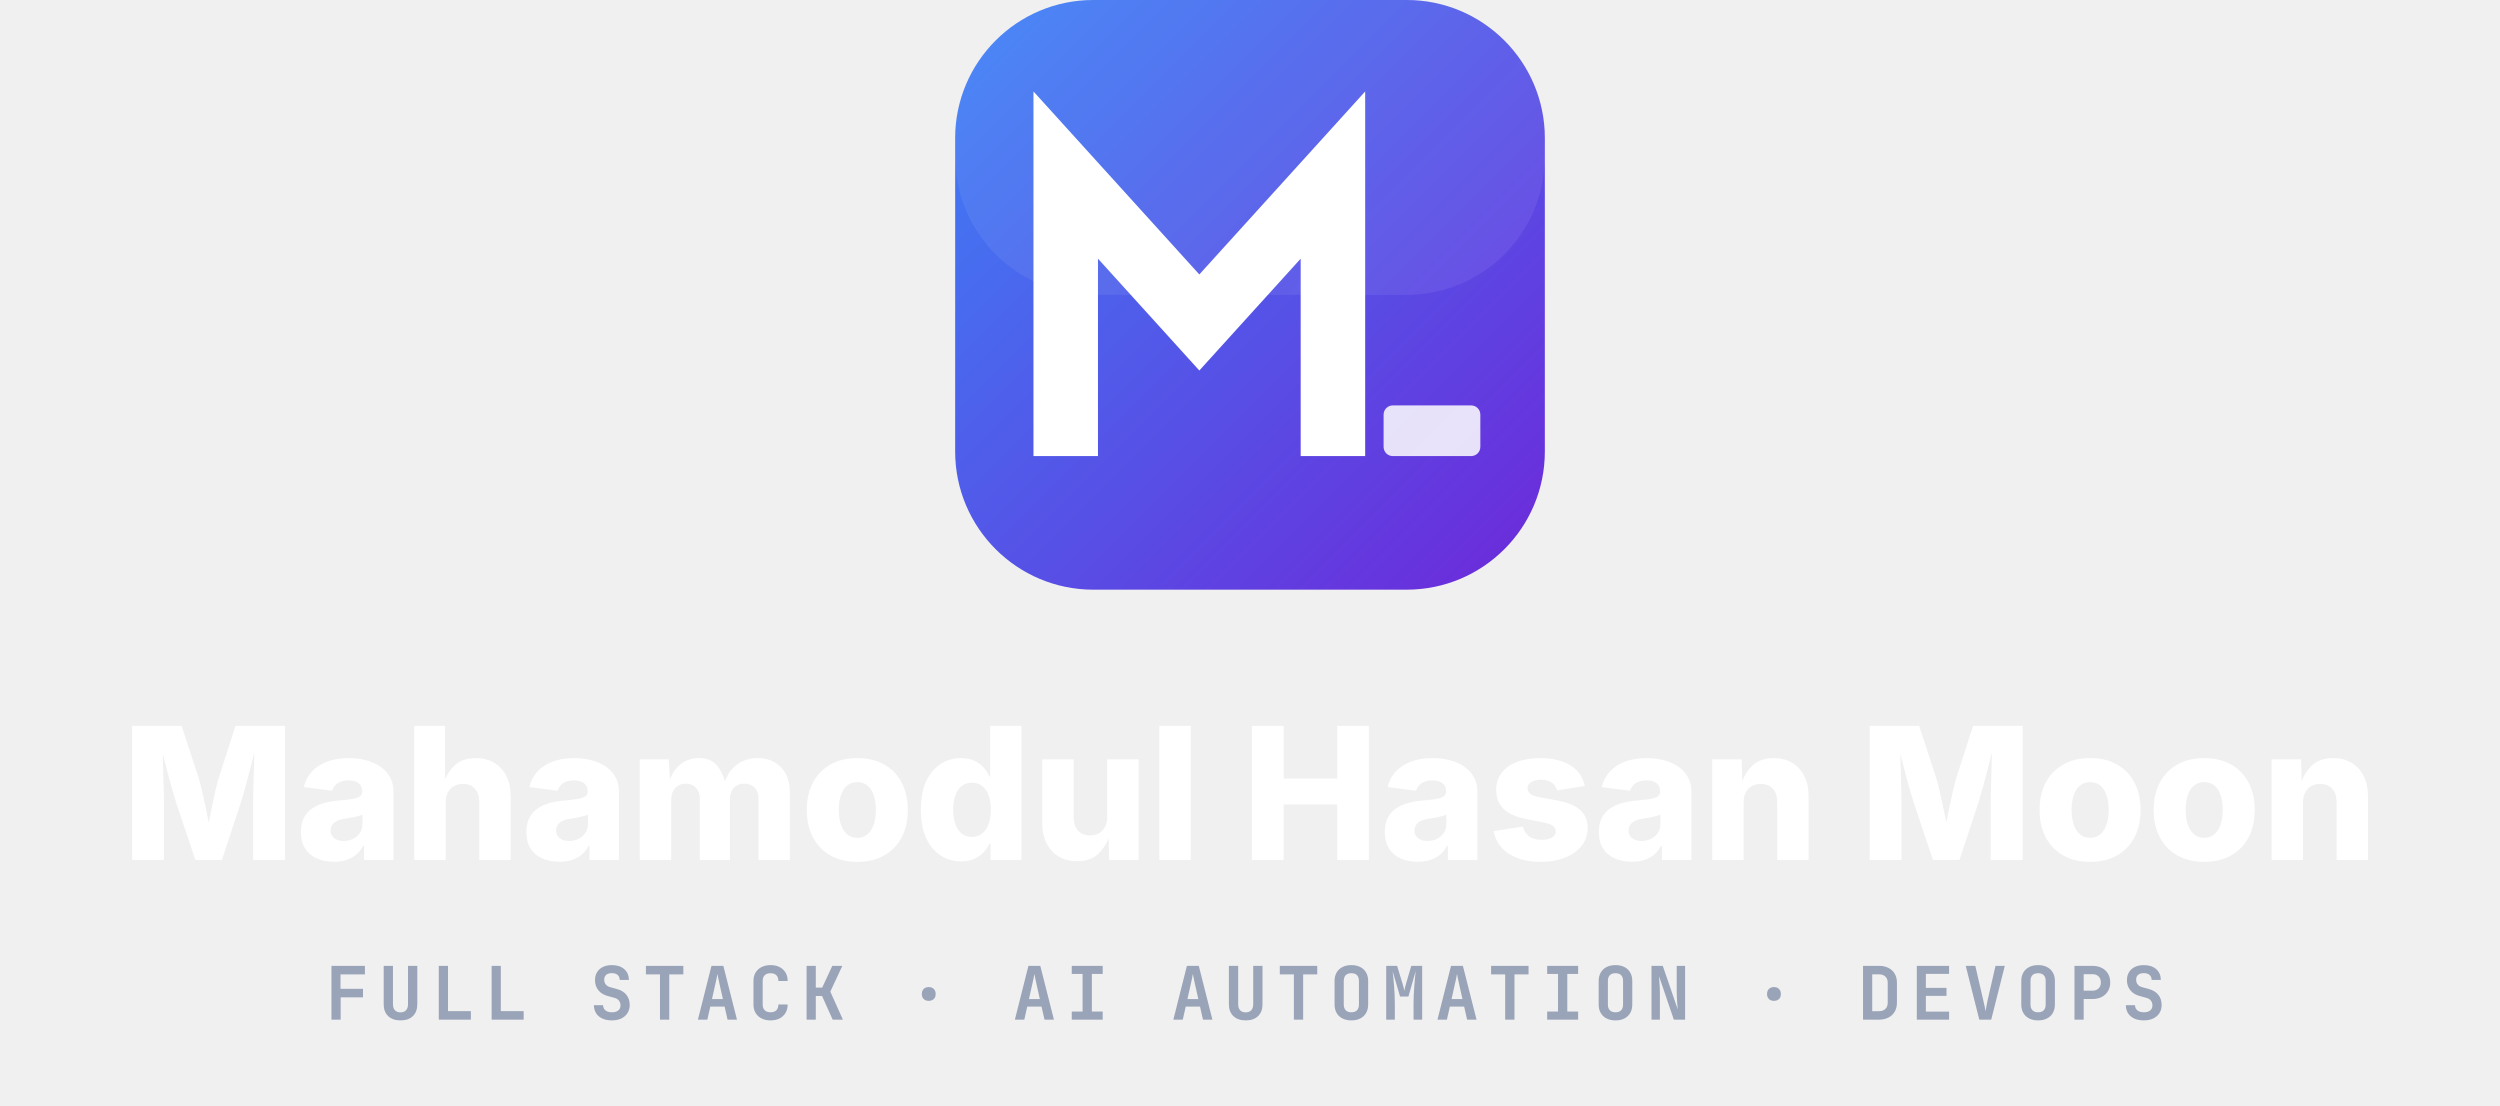
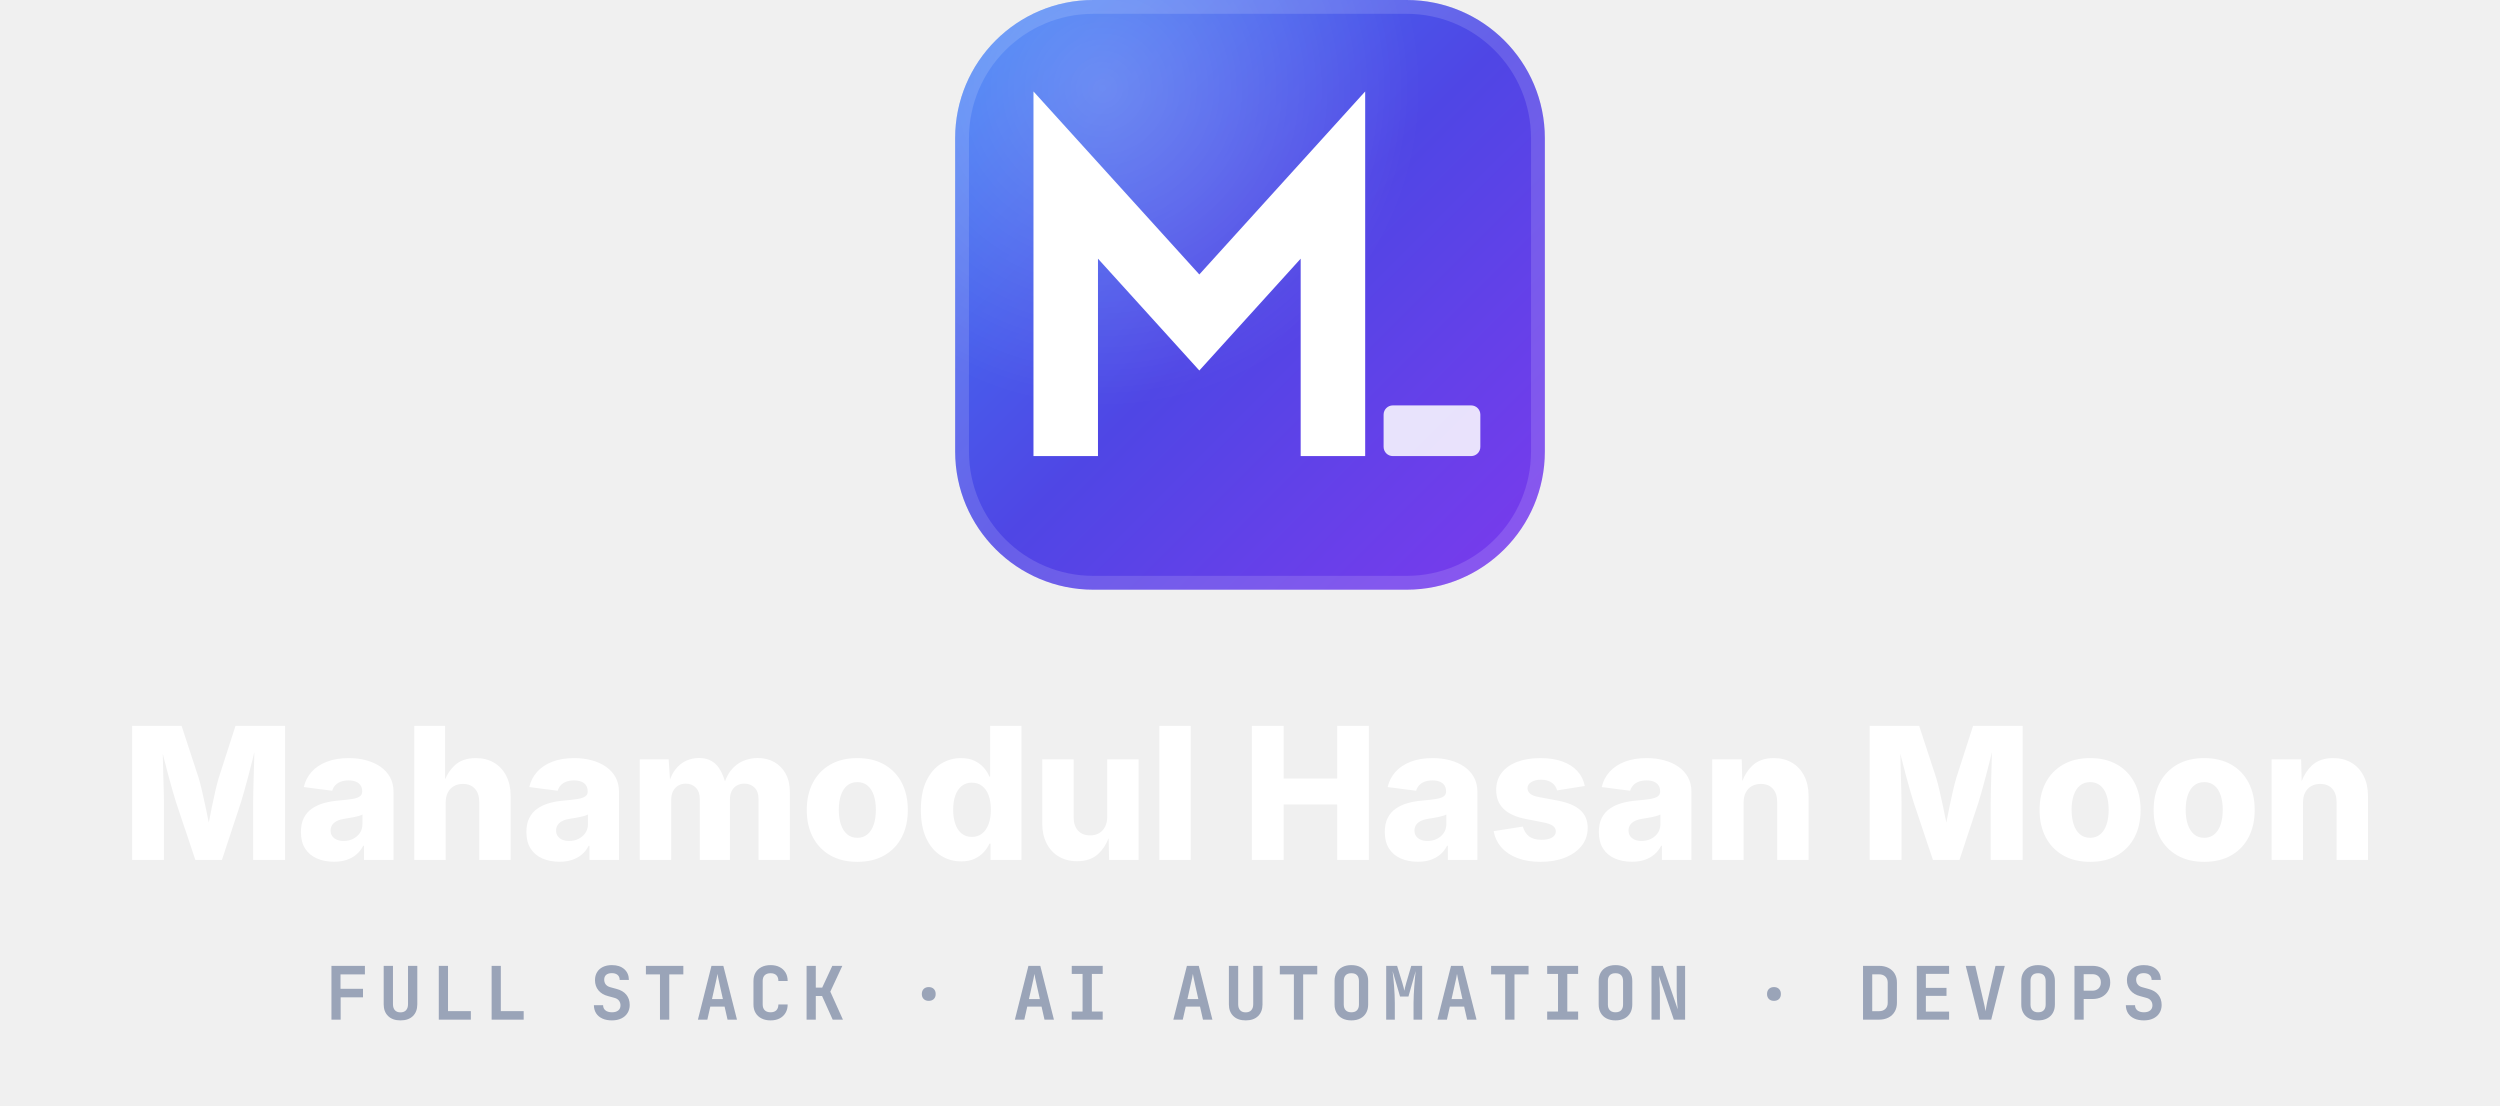
<svg xmlns="http://www.w3.org/2000/svg" viewBox="0 0 407 180" width="407" height="180" role="img" aria-label="Mahamodul Hasan Moon logo">
  <defs>
    <linearGradient id="g" x1="0" y1="0" x2="1" y2="1">
      <stop offset="0" stop-color="#3b82f6" />
-       <stop offset="1" stop-color="#6d28d9" />
+       <stop offset=".5" stop-color="#4f46e5" />
+       <stop offset="1" stop-color="#7c3aed" />
    </linearGradient>
+     <radialGradient id="sglow" cx=".25" cy=".15" r=".9">
+       <stop offset="0" stop-color="#ffffff" stop-opacity=".22" />
+       <stop offset=".6" stop-color="#ffffff" stop-opacity="0" />
+     </radialGradient>
  </defs>
  <g transform="translate(155.5 0) scale(1.5)">
    <rect width="64" height="64" rx="15" fill="url(#g)" />
-     <rect width="64" height="32" rx="15" fill="#ffffff" opacity=".07" />
+     <rect width="64" height="64" rx="15" fill="url(#sglow)" />
+     <rect x=".75" y=".75" width="62.5" height="62.5" rx="14.25" fill="none" stroke="#ffffff" stroke-opacity=".14" stroke-width="1.5" />
    <path d="M12 46 V19 L26.5 35 L41 19 V46" fill="none" stroke="#ffffff" stroke-width="7" stroke-linecap="square" stroke-linejoin="miter" stroke-miterlimit="10" />
    <rect x="46.5" y="44" width="10.5" height="5.5" rx="1" fill="#ffffff" opacity=".85" />
  </g>
  <path d="M21.508 140.0V118.174H29.564L32.348 126.67Q32.582 127.446 32.882 128.728Q33.183 130.01 33.49 131.475Q33.754 132.734 33.988 133.921Q34.208 132.749 34.472 131.475Q34.765 130.01 35.065 128.735Q35.365 127.461 35.6 126.67L38.339 118.174H46.41V140.0H41.21V130.596Q41.21 129.863 41.239 128.713Q41.269 127.563 41.305 126.216Q41.342 124.868 41.386 123.491Q41.4 122.949 41.4 122.437Q41.269 123.022 41.122 123.638Q40.771 125.029 40.426 126.348Q40.082 127.666 39.767 128.765Q39.452 129.863 39.232 130.596L36.127 140.0H31.806L28.656 130.596Q28.437 129.878 28.114 128.779Q27.792 127.681 27.44 126.362Q27.089 125.044 26.737 123.652Q26.62 123.169 26.503 122.7Q26.503 123.081 26.518 123.462Q26.547 124.824 26.583 126.187Q26.62 127.549 26.657 128.699Q26.693 129.849 26.693 130.596V140.0Z M54.379 140.293Q52.812 140.293 51.588 139.758Q50.365 139.224 49.677 138.147Q48.988 137.07 48.988 135.459Q48.988 134.097 49.464 133.159Q49.94 132.222 50.79 131.636Q51.64 131.05 52.738 130.742Q53.837 130.435 55.082 130.332Q56.474 130.215 57.323 130.076Q58.173 129.937 58.568 129.658Q58.964 129.38 58.964 128.882V128.823Q58.964 128.252 58.7 127.856Q58.437 127.461 57.938 127.256Q57.44 127.051 56.737 127.051Q56.034 127.051 55.485 127.256Q54.936 127.461 54.584 127.842Q54.232 128.223 54.086 128.735L49.457 128.135Q49.779 126.729 50.724 125.667Q51.669 124.604 53.2 124.011Q54.73 123.418 56.781 123.418Q58.305 123.418 59.63 123.777Q60.956 124.136 61.952 124.832Q62.948 125.527 63.505 126.545Q64.062 127.563 64.062 128.882V140.0H59.257V137.7H59.125Q58.686 138.55 58.004 139.121Q57.323 139.692 56.422 139.993Q55.521 140.293 54.379 140.293ZM55.932 136.909Q56.796 136.909 57.492 136.558Q58.188 136.206 58.598 135.591Q59.008 134.976 59.008 134.17V132.603Q58.788 132.72 58.458 132.822Q58.129 132.925 57.733 133.005Q57.338 133.086 56.942 133.152Q56.547 133.218 56.181 133.276Q55.434 133.379 54.906 133.628Q54.379 133.877 54.101 134.272Q53.822 134.668 53.822 135.225Q53.822 135.767 54.101 136.14Q54.379 136.514 54.848 136.711Q55.316 136.909 55.932 136.909Z M72.558 130.654V140.0H67.445V118.174H72.455V126.875Q73.041 125.527 74.022 124.604Q75.297 123.418 77.465 123.418Q79.179 123.418 80.453 124.18Q81.728 124.941 82.431 126.333Q83.134 127.725 83.134 129.57V140.0H78.021V130.566Q78.021 129.189 77.318 128.406Q76.615 127.622 75.355 127.622Q74.535 127.622 73.898 127.981Q73.261 128.34 72.909 129.014Q72.558 129.688 72.558 130.654Z M91.088 140.293Q89.521 140.293 88.297 139.758Q87.074 139.224 86.386 138.147Q85.697 137.07 85.697 135.459Q85.697 134.097 86.173 133.159Q86.649 132.222 87.499 131.636Q88.349 131.05 89.447 130.742Q90.546 130.435 91.791 130.332Q93.183 130.215 94.032 130.076Q94.882 129.937 95.277 129.658Q95.673 129.38 95.673 128.882V128.823Q95.673 128.252 95.409 127.856Q95.146 127.461 94.647 127.256Q94.149 127.051 93.446 127.051Q92.743 127.051 92.194 127.256Q91.645 127.461 91.293 127.842Q90.941 128.223 90.795 128.735L86.166 128.135Q86.488 126.729 87.433 125.667Q88.378 124.604 89.909 124.011Q91.439 123.418 93.49 123.418Q95.014 123.418 96.339 123.777Q97.665 124.136 98.661 124.832Q99.657 125.527 100.214 126.545Q100.771 127.563 100.771 128.882V140.0H95.966V137.7H95.834Q95.395 138.55 94.713 139.121Q94.032 139.692 93.131 139.993Q92.23 140.293 91.088 140.293ZM92.641 136.909Q93.505 136.909 94.201 136.558Q94.896 136.206 95.307 135.591Q95.717 134.976 95.717 134.17V132.603Q95.497 132.72 95.167 132.822Q94.838 132.925 94.442 133.005Q94.047 133.086 93.651 133.152Q93.256 133.218 92.89 133.276Q92.143 133.379 91.615 133.628Q91.088 133.877 90.81 134.272Q90.531 134.668 90.531 135.225Q90.531 135.767 90.81 136.14Q91.088 136.514 91.557 136.711Q92.025 136.909 92.641 136.909Z M104.154 140.0V123.623H108.856L109.076 126.904Q109.428 125.952 109.94 125.293Q110.688 124.312 111.691 123.857Q112.694 123.403 113.808 123.403Q115.565 123.403 116.649 124.531Q117.484 125.425 118.026 127.197Q118.407 126.172 118.979 125.439Q119.828 124.37 120.971 123.887Q122.113 123.403 123.344 123.403Q124.882 123.403 126.061 124.07Q127.24 124.736 127.914 125.974Q128.588 127.212 128.588 128.955V140.0H123.49V130.112Q123.49 128.867 122.838 128.223Q122.187 127.578 121.176 127.578Q120.458 127.578 119.923 127.9Q119.389 128.223 119.11 128.801Q118.832 129.38 118.832 130.171V140.0H113.925V130.039Q113.925 128.911 113.295 128.245Q112.665 127.578 111.64 127.578Q110.937 127.578 110.402 127.9Q109.867 128.223 109.567 128.816Q109.267 129.409 109.267 130.273V140.0Z M139.574 140.308Q137.011 140.308 135.165 139.246Q133.319 138.184 132.331 136.287Q131.342 134.39 131.342 131.87Q131.342 129.336 132.331 127.439Q133.319 125.542 135.165 124.48Q137.011 123.418 139.574 123.418Q142.138 123.418 143.983 124.48Q145.829 125.542 146.811 127.439Q147.792 129.336 147.792 131.87Q147.792 134.39 146.811 136.287Q145.829 138.184 143.983 139.246Q142.138 140.308 139.574 140.308ZM139.574 136.396Q140.556 136.396 141.229 135.825Q141.903 135.254 142.248 134.229Q142.592 133.203 142.592 131.841Q142.592 130.479 142.248 129.46Q141.903 128.442 141.229 127.886Q140.556 127.329 139.574 127.329Q138.593 127.329 137.919 127.886Q137.245 128.442 136.901 129.46Q136.557 130.479 136.557 131.841Q136.557 133.203 136.901 134.229Q137.245 135.254 137.919 135.825Q138.593 136.396 139.574 136.396Z M156.479 140.234Q154.662 140.234 153.168 139.29Q151.674 138.345 150.795 136.477Q149.916 134.609 149.916 131.826Q149.916 128.955 150.832 127.087Q151.747 125.22 153.234 124.319Q154.721 123.418 156.435 123.418Q157.738 123.418 158.661 123.865Q159.584 124.312 160.177 125.0Q160.771 125.688 161.078 126.436H161.195V118.174H166.293V140.0H161.254V137.349H161.078Q160.756 138.081 160.148 138.74Q159.54 139.399 158.639 139.817Q157.738 140.234 156.479 140.234ZM158.222 136.25Q159.188 136.25 159.884 135.701Q160.58 135.151 160.946 134.155Q161.312 133.159 161.312 131.826Q161.312 130.464 160.946 129.475Q160.58 128.486 159.884 127.952Q159.188 127.417 158.222 127.417Q157.24 127.417 156.559 127.966Q155.878 128.516 155.526 129.504Q155.175 130.493 155.175 131.826Q155.175 133.145 155.526 134.148Q155.878 135.151 156.559 135.701Q157.24 136.25 158.222 136.25Z M175.36 140.205Q173.646 140.205 172.365 139.443Q171.083 138.682 170.38 137.29Q169.677 135.898 169.677 134.053V123.623H174.789V133.057Q174.789 134.434 175.5 135.217Q176.21 136.001 177.455 136.001Q178.305 136.001 178.927 135.642Q179.55 135.283 179.901 134.602Q180.253 133.921 180.253 132.969V123.623H185.365V140.0H180.561L180.487 136.455Q179.872 138.022 178.788 139.019Q177.499 140.205 175.36 140.205Z M193.847 118.174V140.0H188.734V118.174Z  M203.808 140.0V118.174H208.979V126.743H217.694V118.174H222.851V140.0H217.694V130.962H208.979V140.0Z M230.834 140.293Q229.267 140.293 228.043 139.758Q226.82 139.224 226.132 138.147Q225.443 137.07 225.443 135.459Q225.443 134.097 225.919 133.159Q226.396 132.222 227.245 131.636Q228.095 131.05 229.193 130.742Q230.292 130.435 231.537 130.332Q232.929 130.215 233.778 130.076Q234.628 129.937 235.023 129.658Q235.419 129.38 235.419 128.882V128.823Q235.419 128.252 235.155 127.856Q234.892 127.461 234.394 127.256Q233.896 127.051 233.192 127.051Q232.489 127.051 231.94 127.256Q231.391 127.461 231.039 127.842Q230.688 128.223 230.541 128.735L225.912 128.135Q226.234 126.729 227.179 125.667Q228.124 124.604 229.655 124.011Q231.186 123.418 233.236 123.418Q234.76 123.418 236.085 123.777Q237.411 124.136 238.407 124.832Q239.403 125.527 239.96 126.545Q240.517 127.563 240.517 128.882V140.0H235.712V137.7H235.58Q235.141 138.55 234.459 139.121Q233.778 139.692 232.877 139.993Q231.977 140.293 230.834 140.293ZM232.387 136.909Q233.251 136.909 233.947 136.558Q234.643 136.206 235.053 135.591Q235.463 134.976 235.463 134.17V132.603Q235.243 132.72 234.914 132.822Q234.584 132.925 234.188 133.005Q233.793 133.086 233.397 133.152Q233.002 133.218 232.636 133.276Q231.889 133.379 231.361 133.628Q230.834 133.877 230.556 134.272Q230.277 134.668 230.277 135.225Q230.277 135.767 230.556 136.14Q230.834 136.514 231.303 136.711Q231.771 136.909 232.387 136.909Z M250.8 140.308Q248.705 140.308 247.094 139.714Q245.482 139.121 244.472 138Q243.461 136.88 243.168 135.312L247.914 134.565Q248.222 135.635 248.954 136.177Q249.687 136.719 250.99 136.719Q252.06 136.719 252.675 136.345Q253.29 135.972 253.29 135.356Q253.29 134.785 252.799 134.441Q252.309 134.097 251.283 133.892L248.427 133.335Q245.995 132.866 244.787 131.687Q243.578 130.508 243.578 128.618Q243.578 126.978 244.464 125.82Q245.351 124.663 246.969 124.041Q248.588 123.418 250.785 123.418Q252.836 123.418 254.352 123.967Q255.868 124.517 256.798 125.535Q257.729 126.553 258.007 127.959L253.495 128.677Q253.275 127.856 252.594 127.395Q251.913 126.934 250.873 126.934Q249.95 126.934 249.313 127.307Q248.676 127.681 248.676 128.311Q248.676 128.809 249.071 129.182Q249.467 129.556 250.521 129.761L253.656 130.347Q256.088 130.815 257.282 131.899Q258.476 132.983 258.476 134.771Q258.476 136.455 257.487 137.7Q256.498 138.945 254.77 139.626Q253.041 140.308 250.8 140.308Z M265.683 140.293Q264.115 140.293 262.892 139.758Q261.669 139.224 260.98 138.147Q260.292 137.07 260.292 135.459Q260.292 134.097 260.768 133.159Q261.244 132.222 262.094 131.636Q262.943 131.05 264.042 130.742Q265.141 130.435 266.386 130.332Q267.777 130.215 268.627 130.076Q269.477 129.937 269.872 129.658Q270.268 129.38 270.268 128.882V128.823Q270.268 128.252 270.004 127.856Q269.74 127.461 269.242 127.256Q268.744 127.051 268.041 127.051Q267.338 127.051 266.789 127.256Q266.239 127.461 265.888 127.842Q265.536 128.223 265.39 128.735L260.761 128.135Q261.083 126.729 262.028 125.667Q262.973 124.604 264.503 124.011Q266.034 123.418 268.085 123.418Q269.608 123.418 270.934 123.777Q272.26 124.136 273.256 124.832Q274.252 125.527 274.809 126.545Q275.365 127.563 275.365 128.882V140.0H270.561V137.7H270.429Q269.989 138.55 269.308 139.121Q268.627 139.692 267.726 139.993Q266.825 140.293 265.683 140.293ZM267.235 136.909Q268.1 136.909 268.795 136.558Q269.491 136.206 269.901 135.591Q270.312 134.976 270.312 134.17V132.603Q270.092 132.72 269.762 132.822Q269.433 132.925 269.037 133.005Q268.642 133.086 268.246 133.152Q267.851 133.218 267.484 133.276Q266.737 133.379 266.21 133.628Q265.683 133.877 265.404 134.272Q265.126 134.668 265.126 135.225Q265.126 135.767 265.404 136.14Q265.683 136.514 266.151 136.711Q266.62 136.909 267.235 136.909Z M283.861 130.654V140.0H278.749V123.623H283.554L283.642 127.168Q284.242 125.615 285.326 124.604Q286.601 123.418 288.769 123.418Q290.482 123.418 291.757 124.18Q293.031 124.941 293.734 126.333Q294.438 127.725 294.438 129.57V140.0H289.325V130.566Q289.325 129.189 288.622 128.406Q287.919 127.622 286.659 127.622Q285.839 127.622 285.202 127.981Q284.564 128.34 284.213 129.014Q283.861 129.688 283.861 130.654Z " fill="#ffffff" />
  <path d="M304.384 140.0V118.174H312.44L315.224 126.67Q315.458 127.446 315.758 128.728Q316.059 130.01 316.366 131.475Q316.63 132.734 316.864 133.921Q317.084 132.749 317.348 131.475Q317.641 130.01 317.941 128.735Q318.241 127.461 318.476 126.67L321.215 118.174H329.286V140.0H324.086V130.596Q324.086 129.863 324.115 128.713Q324.145 127.563 324.181 126.216Q324.218 124.868 324.262 123.491Q324.276 122.949 324.276 122.437Q324.145 123.022 323.998 123.638Q323.646 125.029 323.302 126.348Q322.958 127.666 322.643 128.765Q322.328 129.863 322.108 130.596L319.003 140.0H314.682L311.532 130.596Q311.312 129.878 310.99 128.779Q310.668 127.681 310.316 126.362Q309.965 125.044 309.613 123.652Q309.496 123.169 309.379 122.7Q309.379 123.081 309.394 123.462Q309.423 124.824 309.459 126.187Q309.496 127.549 309.533 128.699Q309.569 129.849 309.569 130.596V140.0Z M340.272 140.308Q337.709 140.308 335.863 139.246Q334.018 138.184 333.029 136.287Q332.04 134.39 332.04 131.87Q332.04 129.336 333.029 127.439Q334.018 125.542 335.863 124.48Q337.709 123.418 340.272 123.418Q342.836 123.418 344.682 124.48Q346.527 125.542 347.509 127.439Q348.49 129.336 348.49 131.87Q348.49 134.39 347.509 136.287Q346.527 138.184 344.682 139.246Q342.836 140.308 340.272 140.308ZM340.272 136.396Q341.254 136.396 341.928 135.825Q342.602 135.254 342.946 134.229Q343.29 133.203 343.29 131.841Q343.29 130.479 342.946 129.46Q342.602 128.442 341.928 127.886Q341.254 127.329 340.272 127.329Q339.291 127.329 338.617 127.886Q337.943 128.442 337.599 129.46Q337.255 130.479 337.255 131.841Q337.255 133.203 337.599 134.229Q337.943 135.254 338.617 135.825Q339.291 136.396 340.272 136.396Z M358.847 140.308Q356.283 140.308 354.438 139.246Q352.592 138.184 351.603 136.287Q350.614 134.39 350.614 131.87Q350.614 129.336 351.603 127.439Q352.592 125.542 354.438 124.48Q356.283 123.418 358.847 123.418Q361.41 123.418 363.256 124.48Q365.102 125.542 366.083 127.439Q367.064 129.336 367.064 131.87Q367.064 134.39 366.083 136.287Q365.102 138.184 363.256 139.246Q361.41 140.308 358.847 140.308ZM358.847 136.396Q359.828 136.396 360.502 135.825Q361.176 135.254 361.52 134.229Q361.864 133.203 361.864 131.841Q361.864 130.479 361.52 129.46Q361.176 128.442 360.502 127.886Q359.828 127.329 358.847 127.329Q357.865 127.329 357.191 127.886Q356.518 128.442 356.173 129.46Q355.829 130.479 355.829 131.841Q355.829 133.203 356.173 134.229Q356.518 135.254 357.191 135.825Q357.865 136.396 358.847 136.396Z M374.931 130.654V140.0H369.818V123.623H374.623L374.711 127.168Q375.312 125.615 376.396 124.604Q377.67 123.418 379.838 123.418Q381.552 123.418 382.826 124.18Q384.101 124.941 384.804 126.333Q385.507 127.725 385.507 129.57V140.0H380.395V130.566Q380.395 129.189 379.691 128.406Q378.988 127.622 377.729 127.622Q376.908 127.622 376.271 127.981Q375.634 128.34 375.282 129.014Q374.931 129.688 374.931 130.654Z" fill="#ffffff" />
  <path d="M53.96 166.0V157.24H59.408V158.632H55.436V160.972H59.096V162.364H55.46V166.0Z M65.2 166.12Q63.916 166.12 63.19 165.418Q62.464 164.716 62.464 163.504V157.24H63.976V163.492Q63.976 164.116 64.288 164.464Q64.6 164.812 65.2 164.812Q65.788 164.812 66.106 164.464Q66.424 164.116 66.424 163.492V157.24H67.936V163.504Q67.936 164.716 67.216 165.418Q66.496 166.12 65.2 166.12Z M71.436 166.0V157.24H72.936V164.608H76.656V166.0Z M80.036 166.0V157.24H81.536V164.608H85.256V166.0Z  M99.624 166.12Q98.724 166.12 98.064 165.82Q97.404 165.52 97.05 164.962Q96.696 164.404 96.684 163.648H98.184Q98.184 164.188 98.574 164.494Q98.964 164.8 99.636 164.8Q100.284 164.8 100.65 164.5Q101.016 164.2 101.016 163.672Q101.016 163.228 100.758 162.898Q100.5 162.568 100.02 162.448L99.012 162.172Q97.98 161.908 97.422 161.224Q96.864 160.54 96.864 159.568Q96.864 158.824 97.2 158.272Q97.536 157.72 98.154 157.42Q98.772 157.12 99.612 157.12Q100.884 157.12 101.628 157.774Q102.372 158.428 102.384 159.532H100.884Q100.884 159.016 100.548 158.722Q100.212 158.428 99.6 158.428Q99.012 158.428 98.688 158.704Q98.364 158.98 98.364 159.484Q98.364 159.94 98.61 160.258Q98.856 160.576 99.324 160.708L100.368 160.996Q101.412 161.26 101.964 161.938Q102.516 162.616 102.516 163.612Q102.516 164.356 102.156 164.926Q101.796 165.496 101.148 165.808Q100.5 166.12 99.624 166.12Z M107.444 166.0V158.632H105.152V157.24H111.248V158.632H108.956V166.0Z M113.62 166.0 115.828 157.24H117.76L119.98 166.0H118.444L117.964 163.876H115.636L115.156 166.0ZM115.912 162.652H117.688L117.16 160.3Q117.028 159.712 116.932 159.238Q116.836 158.764 116.8 158.548Q116.764 158.764 116.674 159.238Q116.584 159.712 116.44 160.288Z M125.448 166.12Q124.608 166.12 123.978 165.802Q123.348 165.484 123.006 164.902Q122.664 164.32 122.664 163.528V159.712Q122.664 158.908 123.006 158.332Q123.348 157.756 123.978 157.438Q124.608 157.12 125.448 157.12Q126.3 157.12 126.918 157.438Q127.536 157.756 127.884 158.332Q128.232 158.908 128.232 159.712H126.72Q126.72 159.088 126.39 158.764Q126.06 158.44 125.448 158.44Q124.836 158.44 124.5 158.764Q124.164 159.088 124.164 159.7V163.528Q124.164 164.14 124.5 164.47Q124.836 164.8 125.448 164.8Q126.06 164.8 126.39 164.47Q126.72 164.14 126.72 163.528H128.232Q128.232 164.308 127.884 164.896Q127.536 165.484 126.918 165.802Q126.3 166.12 125.448 166.12Z M131.312 166.0V157.24H132.812V160.78H133.856L135.5 157.24H137.132L135.176 161.44L137.228 166.0H135.56L133.832 162.148H132.812V166.0Z  M151.2 162.94Q150.684 162.94 150.378 162.64Q150.072 162.34 150.072 161.824Q150.072 161.308 150.378 161.002Q150.684 160.696 151.2 160.696Q151.716 160.696 152.022 161.002Q152.328 161.308 152.328 161.824Q152.328 162.34 152.022 162.64Q151.716 162.94 151.2 162.94Z  M165.22 166.0 167.428 157.24H169.36L171.58 166.0H170.044L169.564 163.876H167.236L166.756 166.0ZM167.512 162.652H169.288L168.76 160.3Q168.628 159.712 168.532 159.238Q168.436 158.764 168.4 158.548Q168.364 158.764 168.274 159.238Q168.184 159.712 168.04 160.288Z M174.48 166.0V164.68H176.244V158.56H174.48V157.24H179.52V158.56H177.756V164.68H179.52V166.0Z  M191.02 166.0 193.228 157.24H195.16L197.38 166.0H195.844L195.364 163.876H193.036L192.556 166.0ZM193.312 162.652H195.088L194.56 160.3Q194.428 159.712 194.332 159.238Q194.236 158.764 194.2 158.548Q194.164 158.764 194.074 159.238Q193.984 159.712 193.84 160.288Z M202.8 166.12Q201.516 166.12 200.79 165.418Q200.064 164.716 200.064 163.504V157.24H201.576V163.492Q201.576 164.116 201.888 164.464Q202.2 164.812 202.8 164.812Q203.388 164.812 203.706 164.464Q204.024 164.116 204.024 163.492V157.24H205.536V163.504Q205.536 164.716 204.816 165.418Q204.096 166.12 202.8 166.12Z M210.644 166.0V158.632H208.352V157.24H214.448V158.632H212.156V166.0Z M220 166.12Q219.16 166.12 218.542 165.802Q217.924 165.484 217.594 164.902Q217.264 164.32 217.264 163.528V159.712Q217.264 158.92 217.594 158.338Q217.924 157.756 218.542 157.438Q219.16 157.12 220 157.12Q220.852 157.12 221.464 157.438Q222.076 157.756 222.406 158.338Q222.736 158.92 222.736 159.7V163.528Q222.736 164.32 222.406 164.902Q222.076 165.484 221.464 165.802Q220.852 166.12 220 166.12ZM220 164.8Q220.612 164.8 220.924 164.47Q221.236 164.14 221.236 163.528V159.712Q221.236 159.088 220.924 158.764Q220.612 158.44 220 158.44Q219.388 158.44 219.076 158.764Q218.764 159.088 218.764 159.712V163.528Q218.764 164.14 219.082 164.47Q219.4 164.8 220 164.8Z M225.672 166.0V157.24H227.448L228.3 160.024Q228.432 160.444 228.516 160.792Q228.6 161.14 228.624 161.296Q228.648 161.14 228.732 160.792Q228.816 160.444 228.936 160.024L229.752 157.24H231.528V166.0H230.124V163.276Q230.124 162.676 230.16 161.968Q230.196 161.26 230.244 160.552Q230.292 159.844 230.358 159.208Q230.424 158.572 230.472 158.092L229.296 162.232H227.928L226.716 158.092Q226.776 158.548 226.836 159.166Q226.896 159.784 226.95 160.486Q227.004 161.188 227.04 161.908Q227.076 162.628 227.076 163.276V166.0Z M234.02 166.0 236.228 157.24H238.16L240.38 166.0H238.844L238.364 163.876H236.036L235.556 166.0ZM236.312 162.652H238.088L237.56 160.3Q237.428 159.712 237.332 159.238Q237.236 158.764 237.2 158.548Q237.164 158.764 237.074 159.238Q236.984 159.712 236.84 160.288Z M245.044 166.0V158.632H242.752V157.24H248.848V158.632H246.556V166.0Z M251.88 166.0V164.68H253.644V158.56H251.88V157.24H256.92V158.56H255.156V164.68H256.92V166.0Z M263 166.12Q262.16 166.12 261.542 165.802Q260.924 165.484 260.594 164.902Q260.264 164.32 260.264 163.528V159.712Q260.264 158.92 260.594 158.338Q260.924 157.756 261.542 157.438Q262.16 157.12 263 157.12Q263.852 157.12 264.464 157.438Q265.076 157.756 265.406 158.338Q265.736 158.92 265.736 159.7V163.528Q265.736 164.32 265.406 164.902Q265.076 165.484 264.464 165.802Q263.852 166.12 263 166.12ZM263 164.8Q263.612 164.8 263.924 164.47Q264.236 164.14 264.236 163.528V159.712Q264.236 159.088 263.924 158.764Q263.612 158.44 263 158.44Q262.388 158.44 262.076 158.764Q261.764 159.088 261.764 159.712V163.528Q261.764 164.14 262.082 164.47Q262.4 164.8 263 164.8Z M268.864 166.0V157.24H270.7L273.136 164.32Q273.1 163.936 273.058 163.414Q273.016 162.892 272.992 162.346Q272.968 161.8 272.968 161.392V157.24H274.336V166.0H272.5L270.088 158.92Q270.112 159.268 270.148 159.76Q270.184 160.252 270.208 160.768Q270.232 161.284 270.232 161.716V166.0Z  M288.8 162.94Q288.284 162.94 287.978 162.64Q287.672 162.34 287.672 161.824Q287.672 161.308 287.978 161.002Q288.284 160.696 288.8 160.696Q289.316 160.696 289.622 161.002Q289.928 161.308 289.928 161.824Q289.928 162.34 289.622 162.64Q289.316 162.94 288.8 162.94Z  M303.3 166.0V157.24H305.904Q306.792 157.24 307.446 157.576Q308.1 157.912 308.46 158.524Q308.82 159.136 308.82 159.976V163.252Q308.82 164.08 308.46 164.698Q308.1 165.316 307.446 165.658Q306.792 166.0 305.904 166.0ZM304.8 164.62H305.904Q306.552 164.62 306.936 164.254Q307.32 163.888 307.32 163.252V159.976Q307.32 159.352 306.936 158.986Q306.552 158.62 305.904 158.62H304.8Z M312.056 166.0V157.24H317.312V158.548H313.532V160.828H316.892V162.124H313.532V164.692H317.312V166.0Z M322.228 166.0 320.02 157.24H321.58L322.9 162.952Q323.008 163.372 323.104 163.852Q323.2 164.332 323.248 164.632Q323.296 164.332 323.38 163.852Q323.464 163.372 323.56 162.94L324.868 157.24H326.38L324.172 166.0Z M331.8 166.12Q330.96 166.12 330.342 165.802Q329.724 165.484 329.394 164.902Q329.064 164.32 329.064 163.528V159.712Q329.064 158.92 329.394 158.338Q329.724 157.756 330.342 157.438Q330.96 157.12 331.8 157.12Q332.652 157.12 333.264 157.438Q333.876 157.756 334.206 158.338Q334.536 158.92 334.536 159.7V163.528Q334.536 164.32 334.206 164.902Q333.876 165.484 333.264 165.802Q332.652 166.12 331.8 166.12ZM331.8 164.8Q332.412 164.8 332.724 164.47Q333.036 164.14 333.036 163.528V159.712Q333.036 159.088 332.724 158.764Q332.412 158.44 331.8 158.44Q331.188 158.44 330.876 158.764Q330.564 159.088 330.564 159.712V163.528Q330.564 164.14 330.882 164.47Q331.2 164.8 331.8 164.8Z M337.724 166.0V157.24H340.64Q341.516 157.24 342.17 157.576Q342.824 157.912 343.184 158.518Q343.544 159.124 343.544 159.94Q343.544 160.744 343.178 161.356Q342.812 161.968 342.164 162.304Q341.516 162.64 340.64 162.64H339.224V166.0ZM339.224 161.284H340.64Q341.264 161.284 341.642 160.918Q342.02 160.552 342.02 159.94Q342.02 159.316 341.642 158.956Q341.264 158.596 340.64 158.596H339.224Z M349.024 166.12Q348.124 166.12 347.464 165.82Q346.804 165.52 346.45 164.962Q346.096 164.404 346.084 163.648H347.584Q347.584 164.188 347.974 164.494Q348.364 164.8 349.036 164.8Q349.684 164.8 350.05 164.5Q350.416 164.2 350.416 163.672Q350.416 163.228 350.158 162.898Q349.9 162.568 349.42 162.448L348.412 162.172Q347.38 161.908 346.822 161.224Q346.264 160.54 346.264 159.568Q346.264 158.824 346.6 158.272Q346.936 157.72 347.554 157.42Q348.172 157.12 349.012 157.12Q350.284 157.12 351.028 157.774Q351.772 158.428 351.784 159.532H350.284Q350.284 159.016 349.948 158.722Q349.612 158.428 349 158.428Q348.412 158.428 348.088 158.704Q347.764 158.98 347.764 159.484Q347.764 159.94 348.01 160.258Q348.256 160.576 348.724 160.708L349.768 160.996Q350.812 161.26 351.364 161.938Q351.916 162.616 351.916 163.612Q351.916 164.356 351.556 164.926Q351.196 165.496 350.548 165.808Q349.9 166.12 349.024 166.12Z" fill="#9aa4b8" />
</svg>
